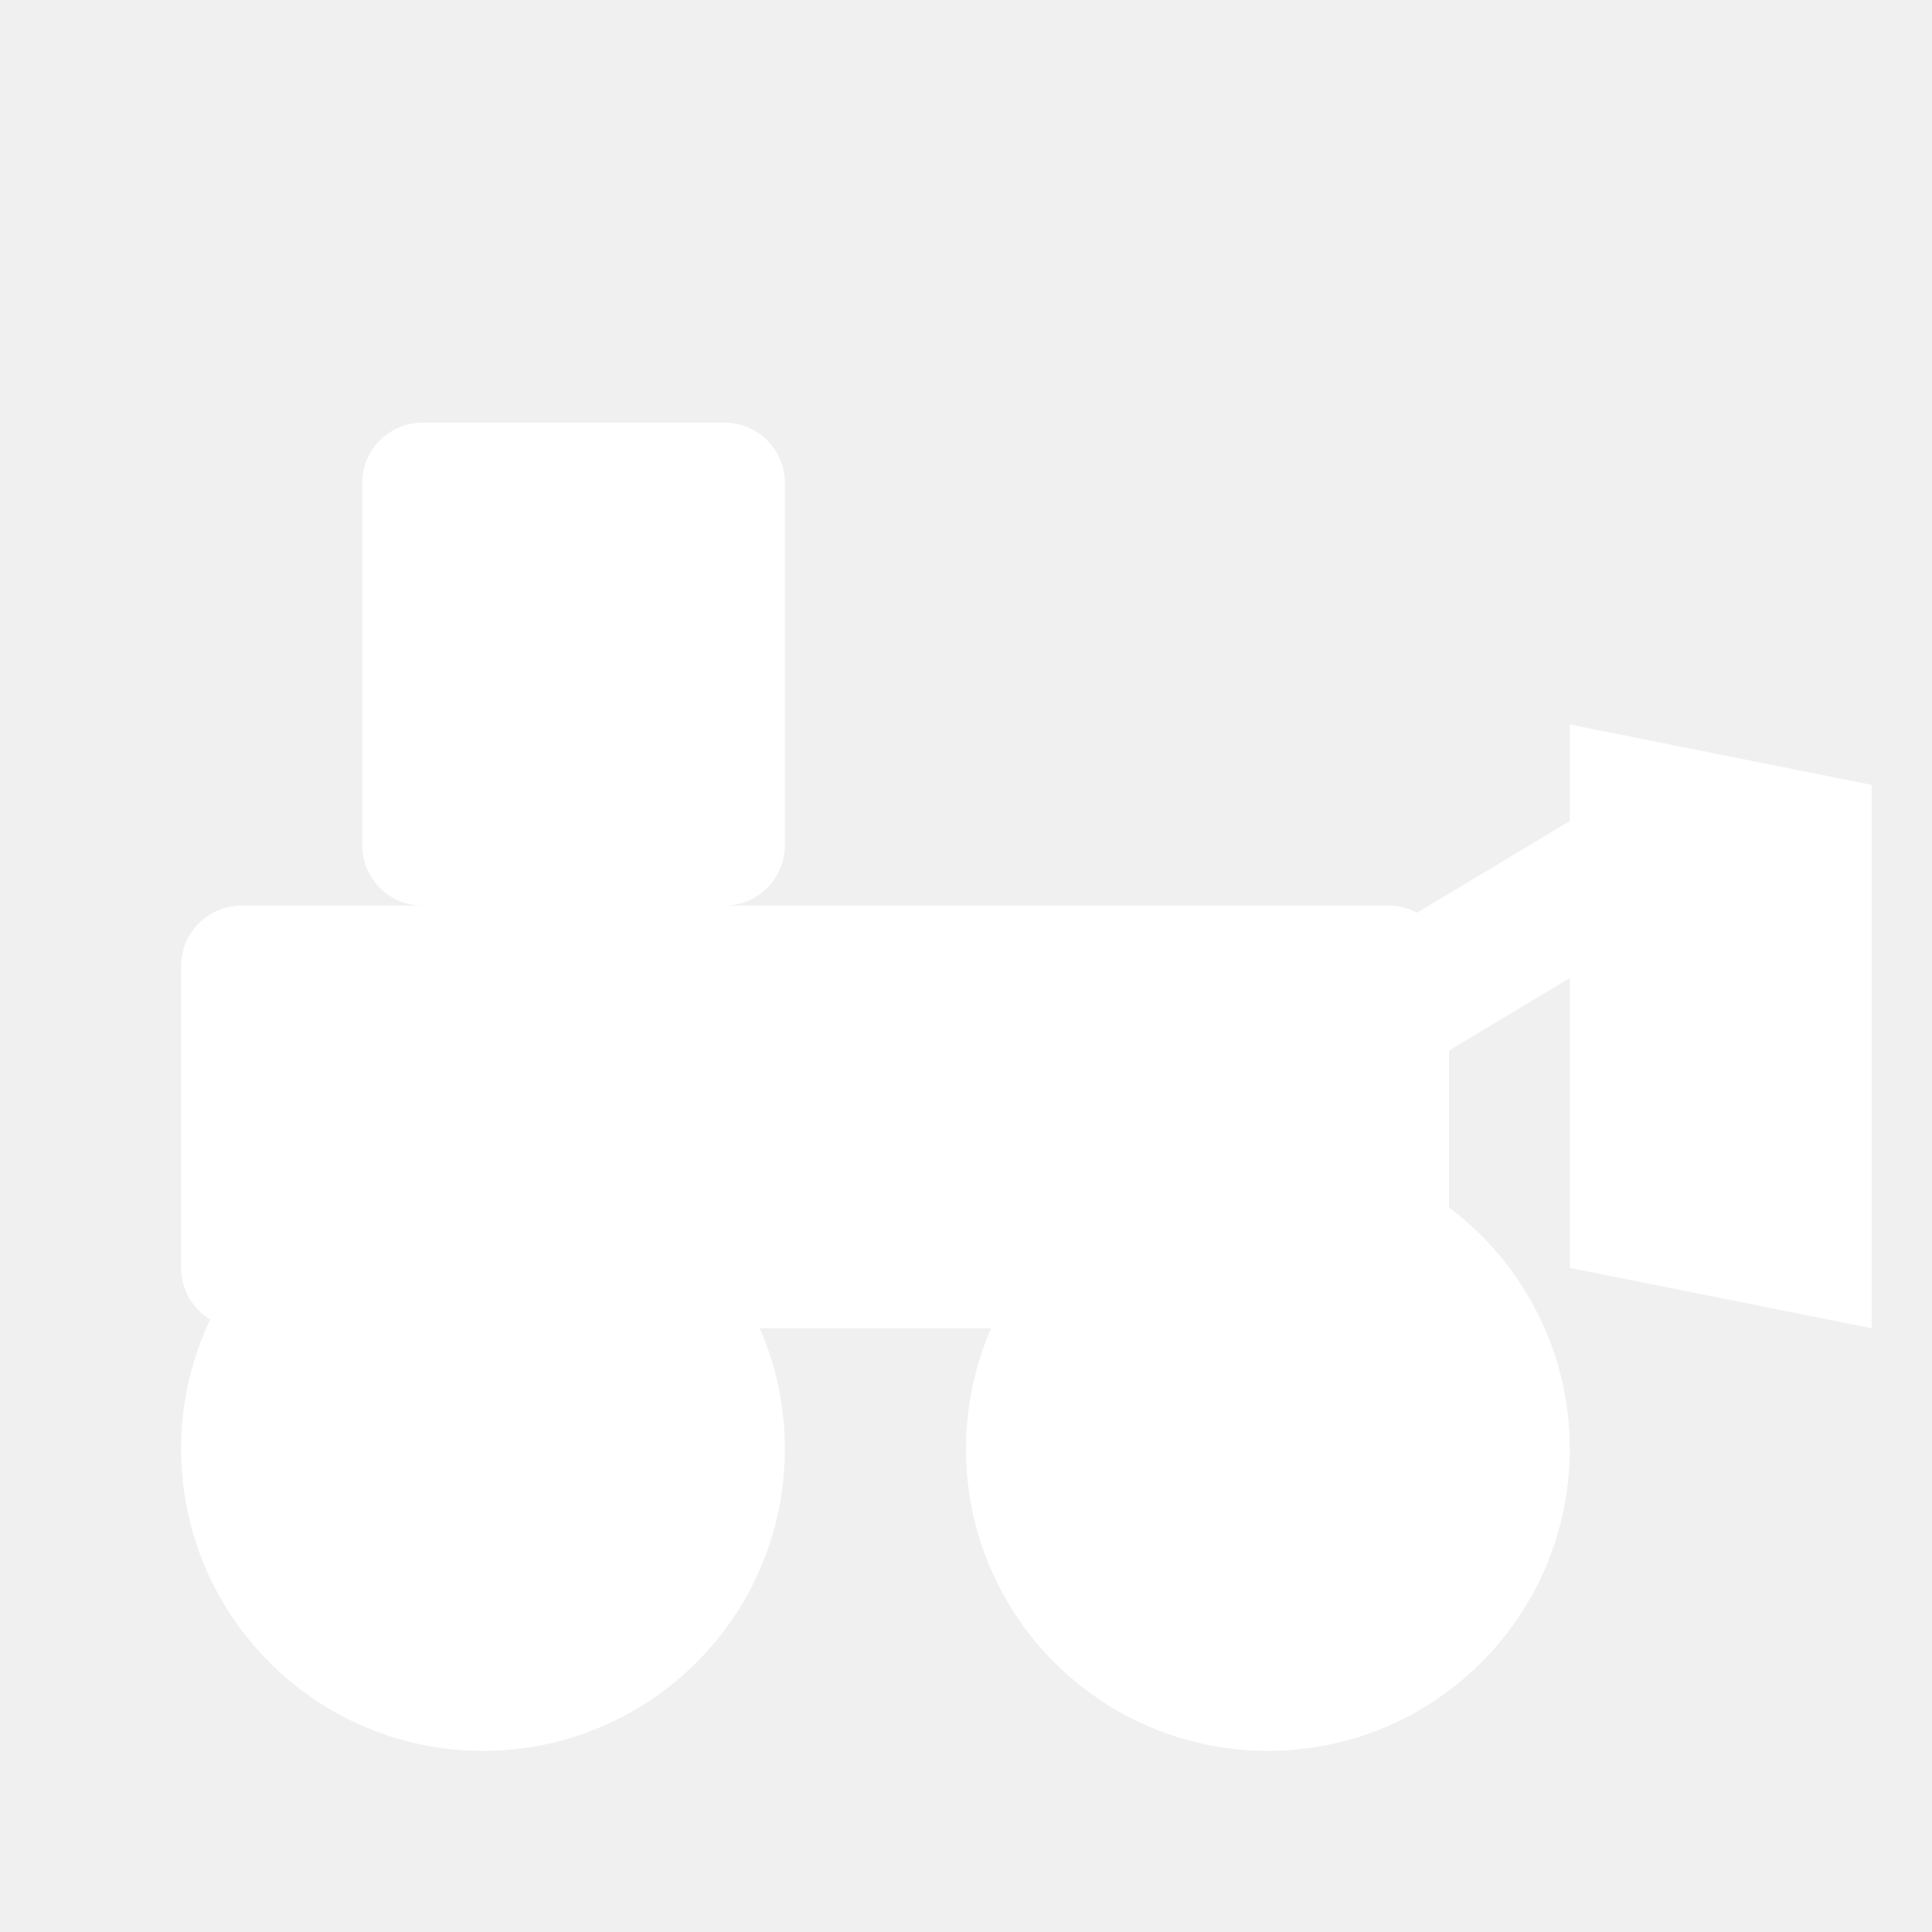
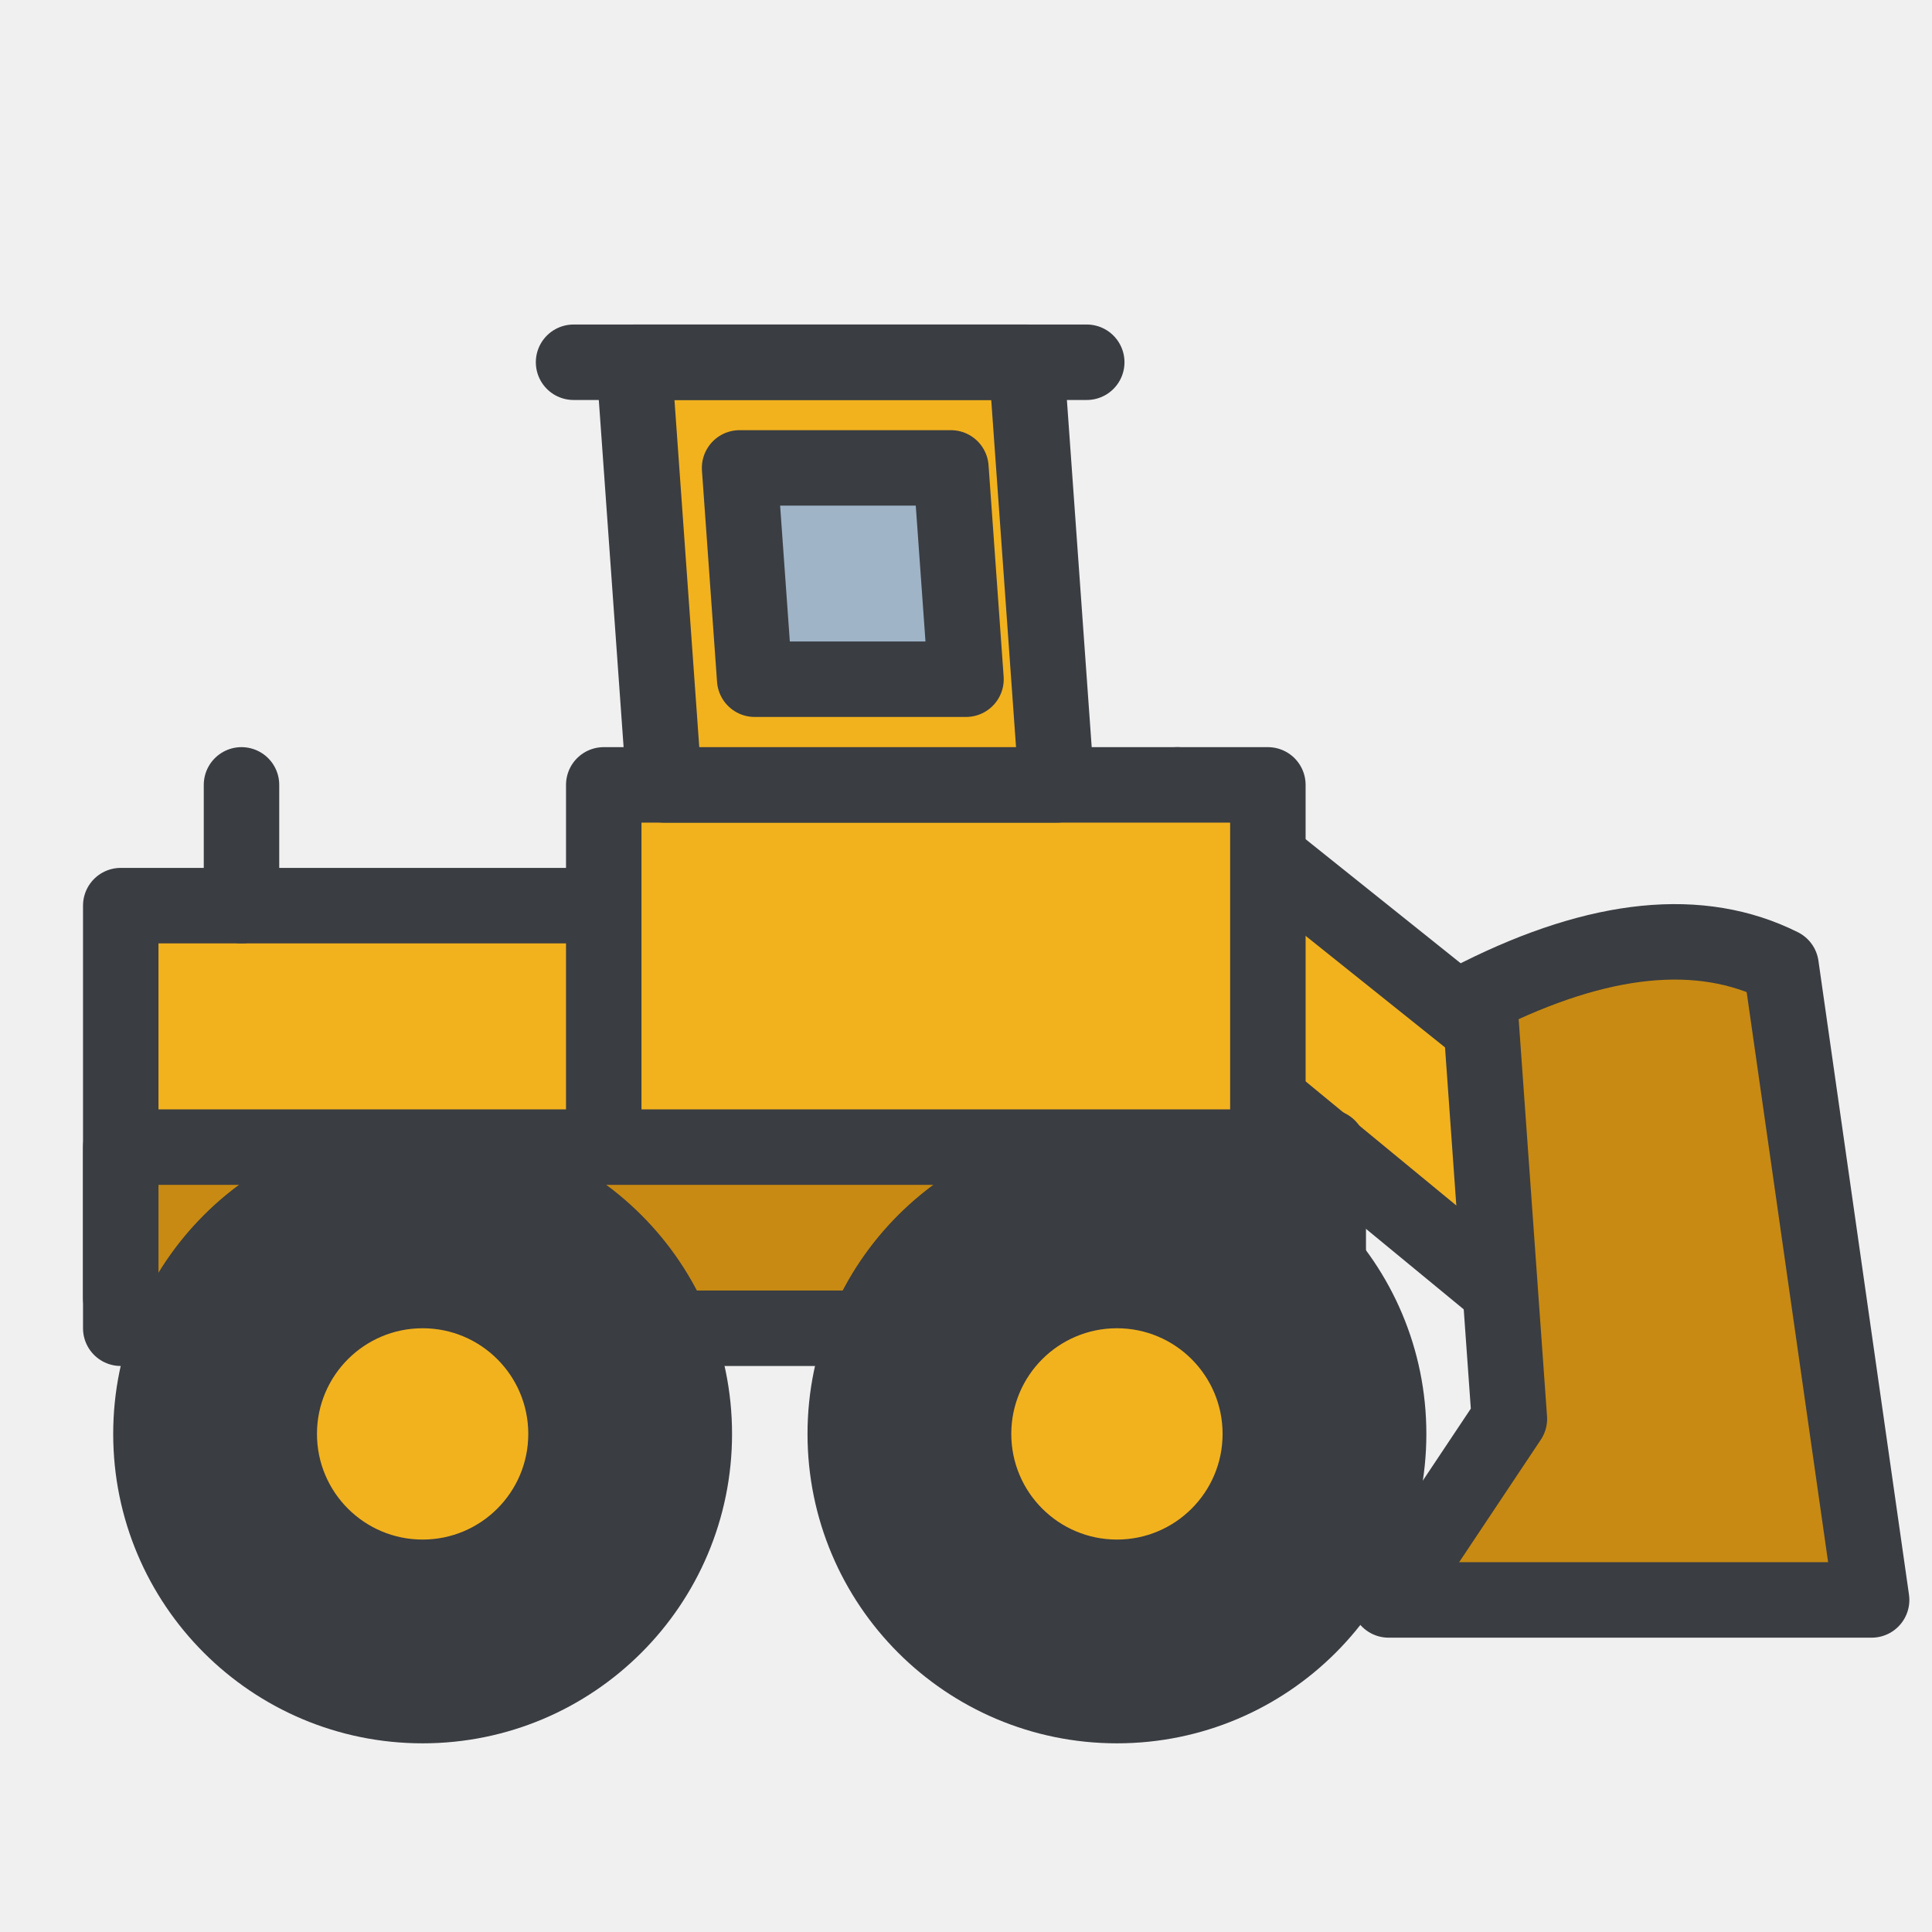
- <svg xmlns="http://www.w3.org/2000/svg" viewBox="0 0 32 32" fill="#ffffff">
-   <circle cx="8" cy="24" r="5" />
-   <circle cx="21" cy="24" r="5" />
-   <rect x="3" y="15" width="21" height="7" rx="1" />
-   <rect x="6" y="7" width="7" height="8" rx="1" />
-   <path d="M22 16 L27 13 L28 15 L23 18 Z" />
-   <path d="M26 12 L31 13 L31 22 L26 21 Z" />
+ <svg xmlns="http://www.w3.org/2000/svg" width="64" height="64" viewBox="0 0 64 64" fill="none" stroke="#3A3D42" stroke-width="2.5" stroke-linecap="round" stroke-linejoin="round">
+   <path d="M4 30h18v13H4Z" fill="#F2B21E" />
+   <path d="M8 30v-4" />
+   <path d="M33 29l6-3 15 12-4 5Z" fill="#F2B21E" />
+   <path d="M49 33q6-3 10-1l3 21H46l4-6Z" fill="#C88A12" />
+   <path d="M20 26h22v17H20Z" fill="#F2B21E" />
+   <path d="M4 38h40v6H4Z" fill="#C88A12" />
+   <path d="M21 12h13l1 14H22Z" fill="#F2B21E" />
+   <path d="M19 12h17" />
+   <path d="M24.5 15.5h7l.5 7h-7Z" fill="#9FB4C7" />
+   <circle cx="14" cy="47.5" r="9" fill="#3A3D42" />
+   <circle cx="14" cy="47.5" r="3.5" fill="#F2B21E" stroke="none" />
+   <circle cx="37" cy="47.5" r="9" fill="#3A3D42" />
+   <circle cx="37" cy="47.5" r="3.5" fill="#F2B21E" stroke="none" />
</svg>
